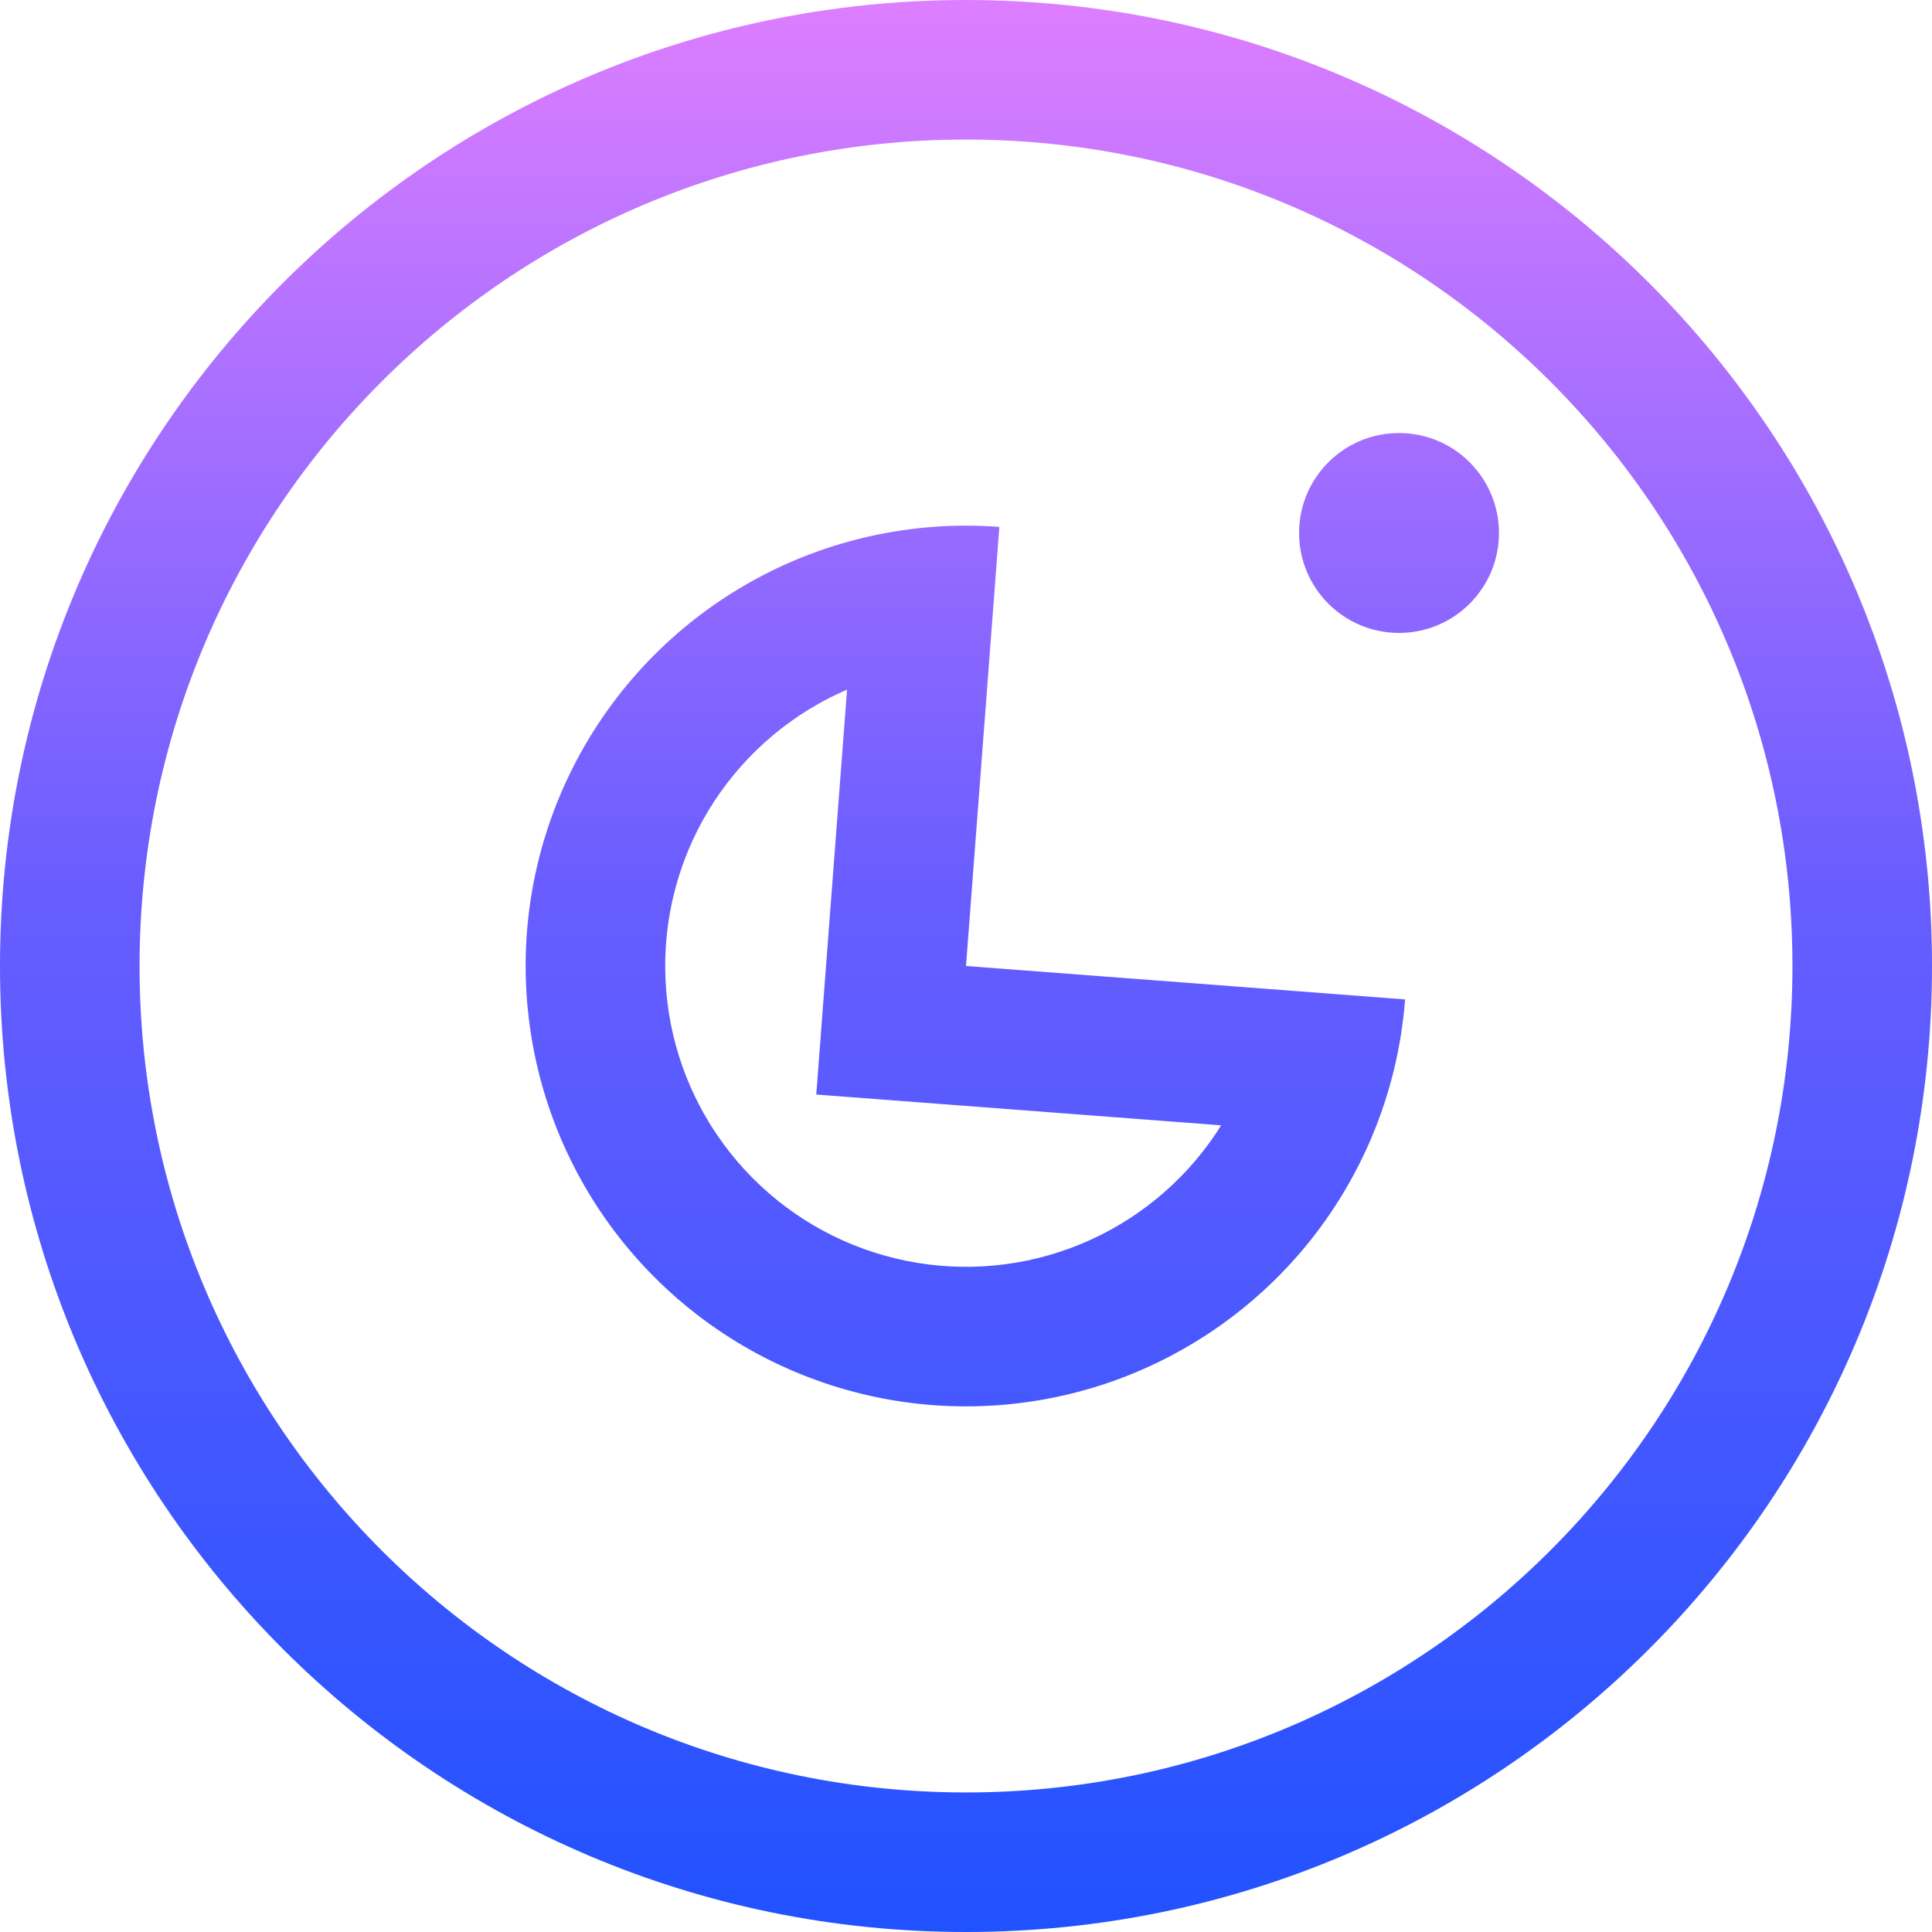
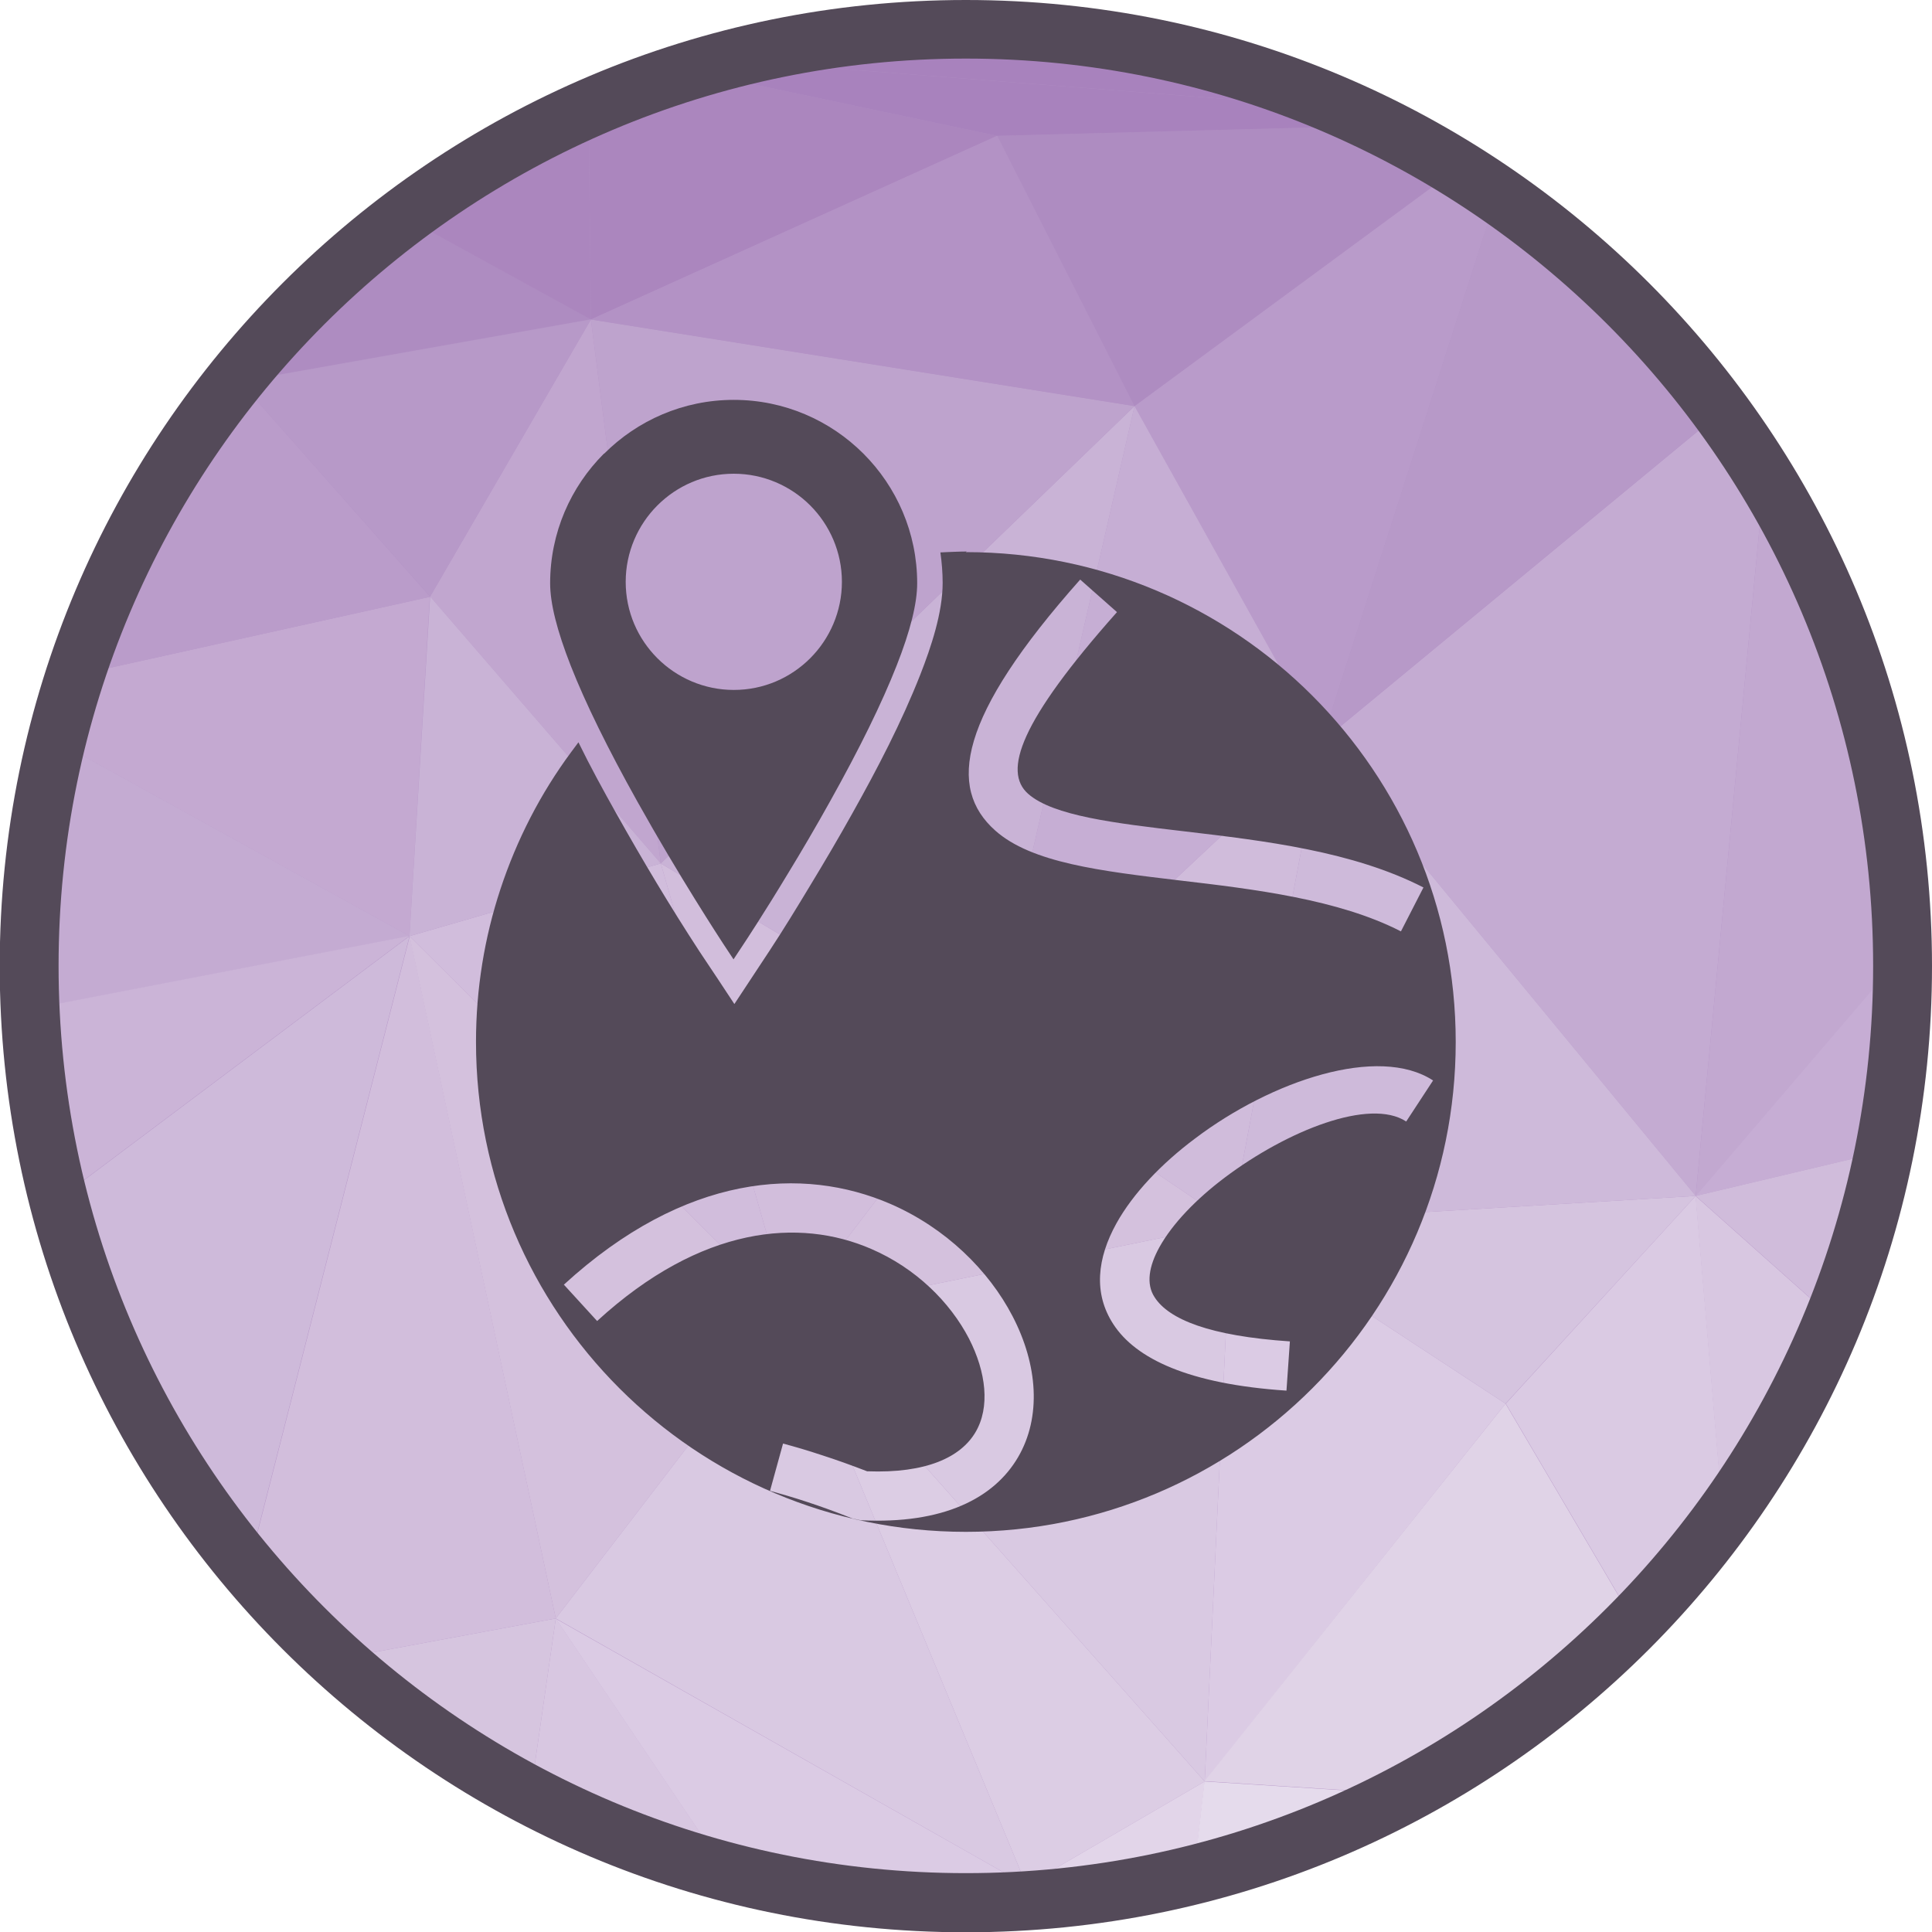
- <svg xmlns="http://www.w3.org/2000/svg" width="30" height="30" viewBox="0 0 30 30" fill="none">
-   <path fill-rule="evenodd" clip-rule="evenodd" d="M27.833 15C27.833 22.088 22.088 27.833 15 27.833C7.912 27.833 2.167 22.088 2.167 15C2.167 7.912 7.912 2.167 15 2.167C22.088 2.167 27.833 7.912 27.833 15ZM30 15C30 23.284 23.284 30 15 30C6.716 30 0 23.284 0 15C0 6.716 6.716 0 15 0C23.284 0 30 6.716 30 15ZM23.276 8.276C23.276 9.133 22.581 9.828 21.724 9.828C20.867 9.828 20.172 9.133 20.172 8.276C20.172 7.419 20.867 6.724 21.724 6.724C22.581 6.724 23.276 7.419 23.276 8.276ZM15.164 12.84L15.354 10.342L15.518 8.182C14.78 8.126 14.042 8.19 13.331 8.369C12.744 8.517 12.176 8.742 11.643 9.043C10.465 9.707 9.51 10.705 8.899 11.912C8.288 13.118 8.049 14.479 8.212 15.821C8.374 17.164 8.931 18.428 9.812 19.454C10.693 20.48 11.858 21.222 13.161 21.586C14.464 21.95 15.845 21.919 17.13 21.498C18.415 21.076 19.546 20.283 20.381 19.219C20.758 18.738 21.067 18.21 21.302 17.652C21.586 16.977 21.762 16.258 21.818 15.52L21.818 15.519L19.658 15.354L17.16 15.164L15 15L15.164 12.84ZM18.962 17.474L14.835 17.16L12.675 16.996L12.839 14.836L13.153 10.709C13.001 10.775 12.852 10.848 12.707 10.93C11.902 11.384 11.25 12.066 10.832 12.89C10.415 13.714 10.252 14.644 10.363 15.561C10.473 16.478 10.854 17.342 11.456 18.043C12.058 18.744 12.854 19.251 13.744 19.499C14.633 19.747 15.577 19.727 16.455 19.439C17.333 19.151 18.106 18.609 18.676 17.882C18.779 17.751 18.874 17.615 18.962 17.474Z" fill="url(#paint0_linear_883_4378)" />
+ <svg xmlns="http://www.w3.org/2000/svg" xml:space="preserve" width="6.827in" height="6.827in" style="shape-rendering:geometricPrecision; text-rendering:geometricPrecision; image-rendering:optimizeQuality; fill-rule:evenodd; clip-rule:evenodd" viewBox="0 0 6.827 6.827">
  <defs>
-     <linearGradient id="paint0_linear_883_4378" x1="15" y1="0" x2="15" y2="30" gradientUnits="userSpaceOnUse">
-       <stop stop-color="#DD7EFF" />
-       <stop offset="0.461" stop-color="#685DFF" />
-       <stop offset="1" stop-color="#2152FF" />
-     </linearGradient>
+     <style type="text/css">
+    
+     .fil34 {fill:#544A59}
+     .fil30 {fill:#A37BB8}
+     .fil1 {fill:#A882BD}
+     .fil7 {fill:#AB86BE}
+     .fil16 {fill:#AE8CC1}
+     .fil0 {fill:#B392C5}
+     .fil8 {fill:#B494C5}
+     .fil17 {fill:#B799C8}
+     .fil15 {fill:#B99BCA}
+     .fil9 {fill:#BA9CCA}
+     .fil3 {fill:#BEA3CD}
+     .fil13 {fill:#C1A6CF}
+     .fil31 {fill:#C2A8D0}
+     .fil6 {fill:#C4A9D1}
+     .fil2 {fill:#C4ABD2}
+     .fil32 {fill:#C6ADD4}
+     .fil21 {fill:#C6AED4}
+     .fil14 {fill:#C9B3D6}
+     .fil11 {fill:#CBB4D7}
+     .fil10 {fill:#CEBADA}
+     .fil19 {fill:#D0BCDB}
+     .fil12 {fill:#D1BDDC}
+     .fil5 {fill:#D2BEDC}
+     .fil18 {fill:#D4C1DD}
+     .fil28 {fill:#D5C4DF}
+     .fil4 {fill:#D6C5DF}
+     .fil20 {fill:#D8C7E1}
+     .fil22 {fill:#D9C9E2}
+     .fil27 {fill:#DACAE3}
+     .fil23 {fill:#DBCBE4}
+     .fil25 {fill:#DCCDE4}
+     .fil24 {fill:#E0D3E7}
+     .fil26 {fill:#E2D5E9}
+     .fil29 {fill:#E5DBEC}
+     .fil33 {fill:#544A59;fill-rule:nonzero}
+    
+   </style>
  </defs>
+   <g id="Layer_x0020_1">
+     <g id="_467815448">
+       <path id="_467819960" class="fil0" d="M3.413 0.103c1.828,0 3.31,1.482 3.31,3.31 0,1.828 -1.482,3.31 -3.31,3.31 -1.828,0 -3.31,-1.482 -3.31,-3.31 0,-1.828 1.482,-3.31 3.31,-3.31z" />
+       <g>
+         <path id="_467819912" class="fil1" d="M0.848 1.349l-0.009 -0.017c0.008,-0.009 0.015,-0.019 0.023,-0.028l-0.014 0.045z" />
+         <path id="_467820176" class="fil2" d="M0.103 3.424l0.074 0.129 -0.056 0.203c-0.011,-0.109 -0.017,-0.22 -0.017,-0.332z" />
+         <path id="_467819840" class="fil3" d="M0.177 3.553l-0.074 -0.129c-1.1811e-005,-0.003 -0,-0.007 -0,-0.01 0,-0.052 0.001,-0.104 0.004,-0.156l0.07 0.295z" />
+         <path id="_467819816" class="fil4" d="M1.188 5.863l0.776 -0.144 -0.09 0.625c-0.249,-0.131 -0.48,-0.293 -0.687,-0.481z" />
+         <path id="_467820104" class="fil5" d="M0.878 5.541l0.57 -2.233 0.516 2.411 -0.776 0.144c-0.11,-0.1 -0.214,-0.208 -0.31,-0.322z" />
+         <path id="_467819000" class="fil6" d="M1.447 3.308l-1.248 -0.689c0.019,-0.079 0.042,-0.156 0.066,-0.232l1.254 -0.278 -0.072 1.2z" />
+         <path id="_467818880" class="fil7" d="M0.839 1.333l0.009 0.017 -0.026 0.004c0.006,-0.007 0.011,-0.014 0.017,-0.021z" />
+         <path id="_467819432" class="fil8" d="M0.823 1.353l0.026 -0.004 -0.186 0.222c0.05,-0.075 0.104,-0.148 0.16,-0.219z" />
+         <path id="_467819360" class="fil9" d="M0.663 1.572l0.186 -0.222 0.671 0.759 -1.254 0.278c0.095,-0.291 0.229,-0.565 0.397,-0.814z" />
+         <path id="_467819240" class="fil2" d="M0.177 3.553l0 0 -0.07 -0.295c0.01,-0.219 0.042,-0.433 0.093,-0.639l1.248 0.689 -1.27 0.245z" />
+         <path id="_467819456" class="fil10" d="M0.207 4.238l1.24 -0.93 -0.57 2.233c-0.313,-0.373 -0.546,-0.816 -0.671,-1.303z" />
+         <path id="_467818952" class="fil11" d="M0.121 3.755l0.056 -0.203 1.27 -0.245 -1.24 0.93c-0.04,-0.157 -0.069,-0.318 -0.086,-0.483z" />
+         <polygon id="_467818496" class="fil12" points="2.79,4.642 1.447,3.308 2.335,3.051 " />
+         <polygon id="_467818088" class="fil13" points="2.335,3.051 1.52,2.108 2.088,1.129 " />
+         <polygon id="_467818064" class="fil14" points="1.447,3.308 1.52,2.108 2.335,3.051 " />
+         <path id="_467818424" class="fil15" d="M4.67 2.622l-0.661 -1.187 1.141 -0.84c0.048,0.029 0.094,0.06 0.14,0.092l-0.62 1.936z" />
+         <path id="_467818256" class="fil16" d="M0.848 1.349l0.014 -0.045c0.166,-0.201 0.356,-0.382 0.565,-0.539l0.661 0.363 -1.24 0.22z" />
+         <polygon id="_467818184" class="fil17" points="1.52,2.108 1.52,2.108 0.848,1.349 2.088,1.129 " />
+         <path id="_467818520" class="fil7" d="M2.088 1.129l-0.661 -0.363c0.201,-0.151 0.42,-0.28 0.653,-0.382l0.008 0.746z" />
+         <polygon id="_467818568" class="fil18" points="1.964,5.719 1.964,5.719 1.447,3.308 2.79,4.642 " />
+         <polygon id="_467818208" class="fil19" points="4.35,4.324 3.482,3.736 4.67,2.622 " />
+         <path id="_467817992" class="fil20" d="M1.874 6.344l0.09 -0.625 0.602 0.894c-0.243,-0.064 -0.474,-0.155 -0.692,-0.269z" />
+         <polygon id="_467817944" class="fil21" points="3.482,3.736 4.009,1.435 4.67,2.622 " />
+         <path id="_467817632" class="fil7" d="M2.088 1.129l0 0 -0.008 -0.746c0.115,-0.051 0.234,-0.095 0.356,-0.133l1.088 0.23 -1.436 0.649z" />
+         <polygon id="_467817488" class="fil5" points="2.79,4.642 2.79,4.642 2.335,3.051 3.482,3.736 " />
+         <polygon id="_467817224" class="fil22" points="3.627,6.662 1.964,5.719 2.79,4.642 " />
+         <path id="_467817896" class="fil23" d="M2.566 6.614l-0.602 -0.894 1.663 0.942 -0.118 0.06c-0.032,0.001 -0.064,0.001 -0.096,0.001 -0.293,0 -0.577,-0.038 -0.847,-0.11z" />
+         <polygon id="_467817848" class="fil14" points="3.482,3.736 3.482,3.736 2.335,3.051 4.009,1.435 " />
+         <polygon id="_467817200" class="fil3" points="2.335,3.051 2.335,3.051 2.088,1.129 4.009,1.435 " />
+         <polygon id="_467817920" class="fil0" points="4.009,1.435 2.088,1.129 3.523,0.48 " />
+         <path id="_467817872" class="fil24" d="M3.509 6.722l0.118 -0.06 0.026 0.053c-0.048,0.003 -0.095,0.006 -0.144,0.007z" />
+         <polygon id="_467817320" class="fil25" points="3.627,6.662 3.627,6.662 2.79,4.642 4.257,6.295 " />
+         <polygon id="_467817680" class="fil22" points="4.257,6.295 4.257,6.295 2.79,4.642 4.35,4.324 " />
+         <path id="_467816960" class="fil26" d="M3.653 6.715l-0.026 -0.053 0.63 -0.367 -0.038 0.33c-0.183,0.046 -0.372,0.076 -0.566,0.09z" />
+         <polygon id="_467817104" class="fil18" points="2.79,4.642 3.482,3.736 4.35,4.324 " />
+         <path id="_467816552" class="fil16" d="M4.009 1.435l0 0 -0.485 -0.955 1.354 -0.036c0.093,0.046 0.184,0.096 0.272,0.151l-1.141 0.84z" />
+         <polygon id="_467816888" class="fil23" points="4.257,6.295 4.35,4.324 5.32,4.96 " />
+         <path id="_467816624" class="fil1" d="M3.523 0.48l0 0 -1.088 -0.23c0.044,-0.013 0.088,-0.026 0.132,-0.038l2.177 0.17c0.045,0.02 0.089,0.04 0.133,0.062l-1.354 0.036z" />
+         <path id="_467816408" class="fil27" d="M5.775 5.732l-0.454 -0.772 0.671 -0.734 0.097 1.137c-0.095,0.131 -0.2,0.254 -0.313,0.369z" />
+         <polygon id="_467817152" class="fil28" points="5.32,4.96 5.32,4.96 4.35,4.324 5.992,4.226 " />
+         <path id="_467816432" class="fil2" d="M5.992 4.226l-1.322 -1.604 1.413 -1.167c0.054,0.073 0.104,0.148 0.152,0.225l-0.243 2.545z" />
+         <path id="_467816504" class="fil17" d="M4.67 2.622l0.62 -1.936c0.305,0.21 0.573,0.471 0.792,0.769l-1.413 1.167z" />
+         <path id="_467817008" class="fil24" d="M4.961 6.339l-0.705 -0.045 1.064 -1.334 0.454 0.772c-0.237,0.242 -0.511,0.447 -0.813,0.607z" />
+         <polygon id="_467817032" class="fil10" points="4.35,4.324 4.67,2.622 5.992,4.226 " />
+         <path id="_467815928" class="fil29" d="M4.218 6.625l0.038 -0.33 0.705 0.045c-0.233,0.123 -0.482,0.22 -0.743,0.285z" />
+         <path id="_467816360" class="fil30" d="M3.918 0.142l-1.125 0.02c0.201,-0.038 0.408,-0.058 0.62,-0.058 0.172,0 0.34,0.013 0.505,0.038z" />
+         <path id="_467815976" class="fil1" d="M4.745 0.382l-2.177 -0.17c0.074,-0.02 0.149,-0.037 0.226,-0.051l1.125 -0.02c0.29,0.044 0.567,0.126 0.827,0.241z" />
+         <path id="_467816336" class="fil31" d="M5.992 4.226l0.243 -2.545c0.303,0.493 0.481,1.071 0.489,1.691l-0.731 0.854z" />
+         <path id="_467816384" class="fil32" d="M5.992 4.226l0.731 -0.854c0,0.014 0.001,0.028 0.001,0.042 0,0.224 -0.022,0.443 -0.065,0.654l-0.667 0.158z" />
+         <path id="_467816072" class="fil20" d="M6.088 5.363l-0.097 -1.137 0.488 0.435c-0.102,0.251 -0.234,0.487 -0.392,0.702z" />
+         <path id="_467815856" class="fil19" d="M6.48 4.661l-0.488 -0.435 0.667 -0.158c-0.041,0.205 -0.101,0.403 -0.179,0.593z" />
+       </g>
+       <path id="_467814992" class="fil33" d="M3.413 0c0.943,0 1.796,0.382 2.414,1 0.618,0.618 1,1.471 1,2.414 0,0.943 -0.382,1.796 -1,2.414 -0.618,0.618 -1.471,1 -2.414,1 -0.943,0 -1.796,-0.382 -2.414,-1 -0.618,-0.618 -1,-1.471 -1,-2.414 0,-0.943 0.382,-1.796 1,-2.414 0.618,-0.618 1.471,-1 2.414,-1zm2.267 1.146c-0.58,-0.58 -1.382,-0.939 -2.267,-0.939 -0.885,0 -1.687,0.359 -2.267,0.939 -0.58,0.58 -0.939,1.382 -0.939,2.267 0,0.885 0.359,1.687 0.939,2.267 0.58,0.58 1.382,0.939 2.267,0.939 0.885,0 1.687,-0.359 2.267,-0.939 0.58,-0.58 0.939,-1.382 0.939,-2.267 0,-0.885 -0.359,-1.687 -0.939,-2.267z" />
+     </g>
+     <g id="_467814872">
+       <path id="_467815208" class="fil34" d="M2.593 1.413l0 0zm0.648 0.648l0 0zm-1.106 -0.458c0.117,-0.117 0.279,-0.19 0.458,-0.19 0.179,0 0.341,0.073 0.458,0.19 0.117,0.117 0.19,0.279 0.19,0.458 0,0.071 -0.024,0.168 -0.073,0.292 -0.052,0.132 -0.13,0.291 -0.235,0.479 -0.049,0.088 -0.1,0.175 -0.147,0.252 -0.088,0.146 -0.153,0.244 -0.157,0.25l0 0 -0.037 0.056 -0.037 -0.056 0 -0 -0 -0 -0 0c-0.009,-0.014 -0.154,-0.235 -0.303,-0.502 -0.105,-0.188 -0.183,-0.347 -0.235,-0.479 -0.049,-0.125 -0.073,-0.221 -0.073,-0.292 0,-0.179 0.073,-0.341 0.19,-0.458zm0.188 0.723c0.069,0.069 0.165,0.112 0.27,0.112 0.106,0 0.201,-0.043 0.27,-0.112 0.069,-0.069 0.112,-0.165 0.112,-0.27l0 -1.1811e-005 0 0c0,-0.105 -0.043,-0.201 -0.112,-0.27 -0.069,-0.069 -0.165,-0.112 -0.27,-0.112l-7.87402e-006 0c-0.106,0 -0.201,0.043 -0.27,0.112 -0.069,0.069 -0.112,0.165 -0.112,0.27 0,0.106 0.043,0.201 0.112,0.27z" />
+       <path id="_467815184" class="fil34" d="M3.413 1.951c0.478,0 0.911,0.194 1.224,0.507 0.313,0.313 0.507,0.746 0.507,1.224 0,0.478 -0.194,0.911 -0.507,1.224 -0.313,0.313 -0.746,0.507 -1.224,0.507 -0.478,0 -0.911,-0.194 -1.224,-0.507 -0.313,-0.313 -0.507,-0.746 -0.507,-1.224 0,-0.188 0.03,-0.369 0.086,-0.539 0.058,-0.176 0.142,-0.339 0.25,-0.485l0.026 -0.035c0.042,0.086 0.088,0.17 0.134,0.252 0.092,0.164 0.19,0.328 0.293,0.486l0 0 0.014 0.021c5.51181e-005,9.05512e-005 0,0 0,0l0.048 0.072 0 -7.87402e-005 0.062 0.094 0.124 -0.188 0 -0c0.05,-0.076 0.097,-0.153 0.144,-0.231 0.051,-0.084 0.101,-0.169 0.149,-0.255 0.088,-0.157 0.174,-0.322 0.24,-0.49 0.038,-0.097 0.079,-0.219 0.079,-0.324 0,-0.036 -0.003,-0.073 -0.008,-0.108l0.003 -0c0.013,-0.001 0.028,-0.001 0.045,-0.002 0.023,-0.001 0.038,-0.001 0.045,-0.001zm-1.421 2.589c0.43,-0.394 0.846,-0.419 1.154,-0.286 0.196,0.085 0.348,0.235 0.432,0.397 0.089,0.171 0.103,0.356 0.019,0.499 -0.084,0.143 -0.262,0.237 -0.556,0.222l-0.028 -0.006c-0.063,-0.025 -0.116,-0.044 -0.162,-0.059 -0.048,-0.016 -0.091,-0.028 -0.13,-0.039l0.046 -0.167c0.041,0.011 0.086,0.024 0.137,0.041 0.05,0.016 0.103,0.035 0.16,0.057 0.21,0.008 0.331,-0.05 0.383,-0.138 0.052,-0.088 0.038,-0.212 -0.023,-0.331 -0.067,-0.129 -0.188,-0.249 -0.346,-0.317 -0.252,-0.109 -0.599,-0.083 -0.968,0.255l-0.117 -0.128zm2.958 -1.249c-0.22,-0.113 -0.518,-0.149 -0.783,-0.18 -0.277,-0.033 -0.522,-0.062 -0.65,-0.176 -0.17,-0.151 -0.131,-0.402 0.3,-0.887l0.13 0.115c-0.344,0.387 -0.403,0.563 -0.314,0.642 0.088,0.078 0.307,0.104 0.555,0.133 0.28,0.033 0.593,0.07 0.842,0.198l-0.079 0.154zm-0.404 1.623c-0.346,-0.023 -0.533,-0.113 -0.612,-0.235 -0.071,-0.109 -0.057,-0.233 0.011,-0.356 0.059,-0.106 0.159,-0.211 0.278,-0.3 0.271,-0.205 0.648,-0.331 0.841,-0.205l-0.095 0.145c-0.128,-0.084 -0.419,0.031 -0.641,0.198 -0.101,0.076 -0.185,0.163 -0.231,0.246 -0.037,0.067 -0.048,0.13 -0.017,0.177 0.05,0.078 0.194,0.137 0.478,0.156l-0.012 0.173z" />
+     </g>
+   </g>
</svg>
